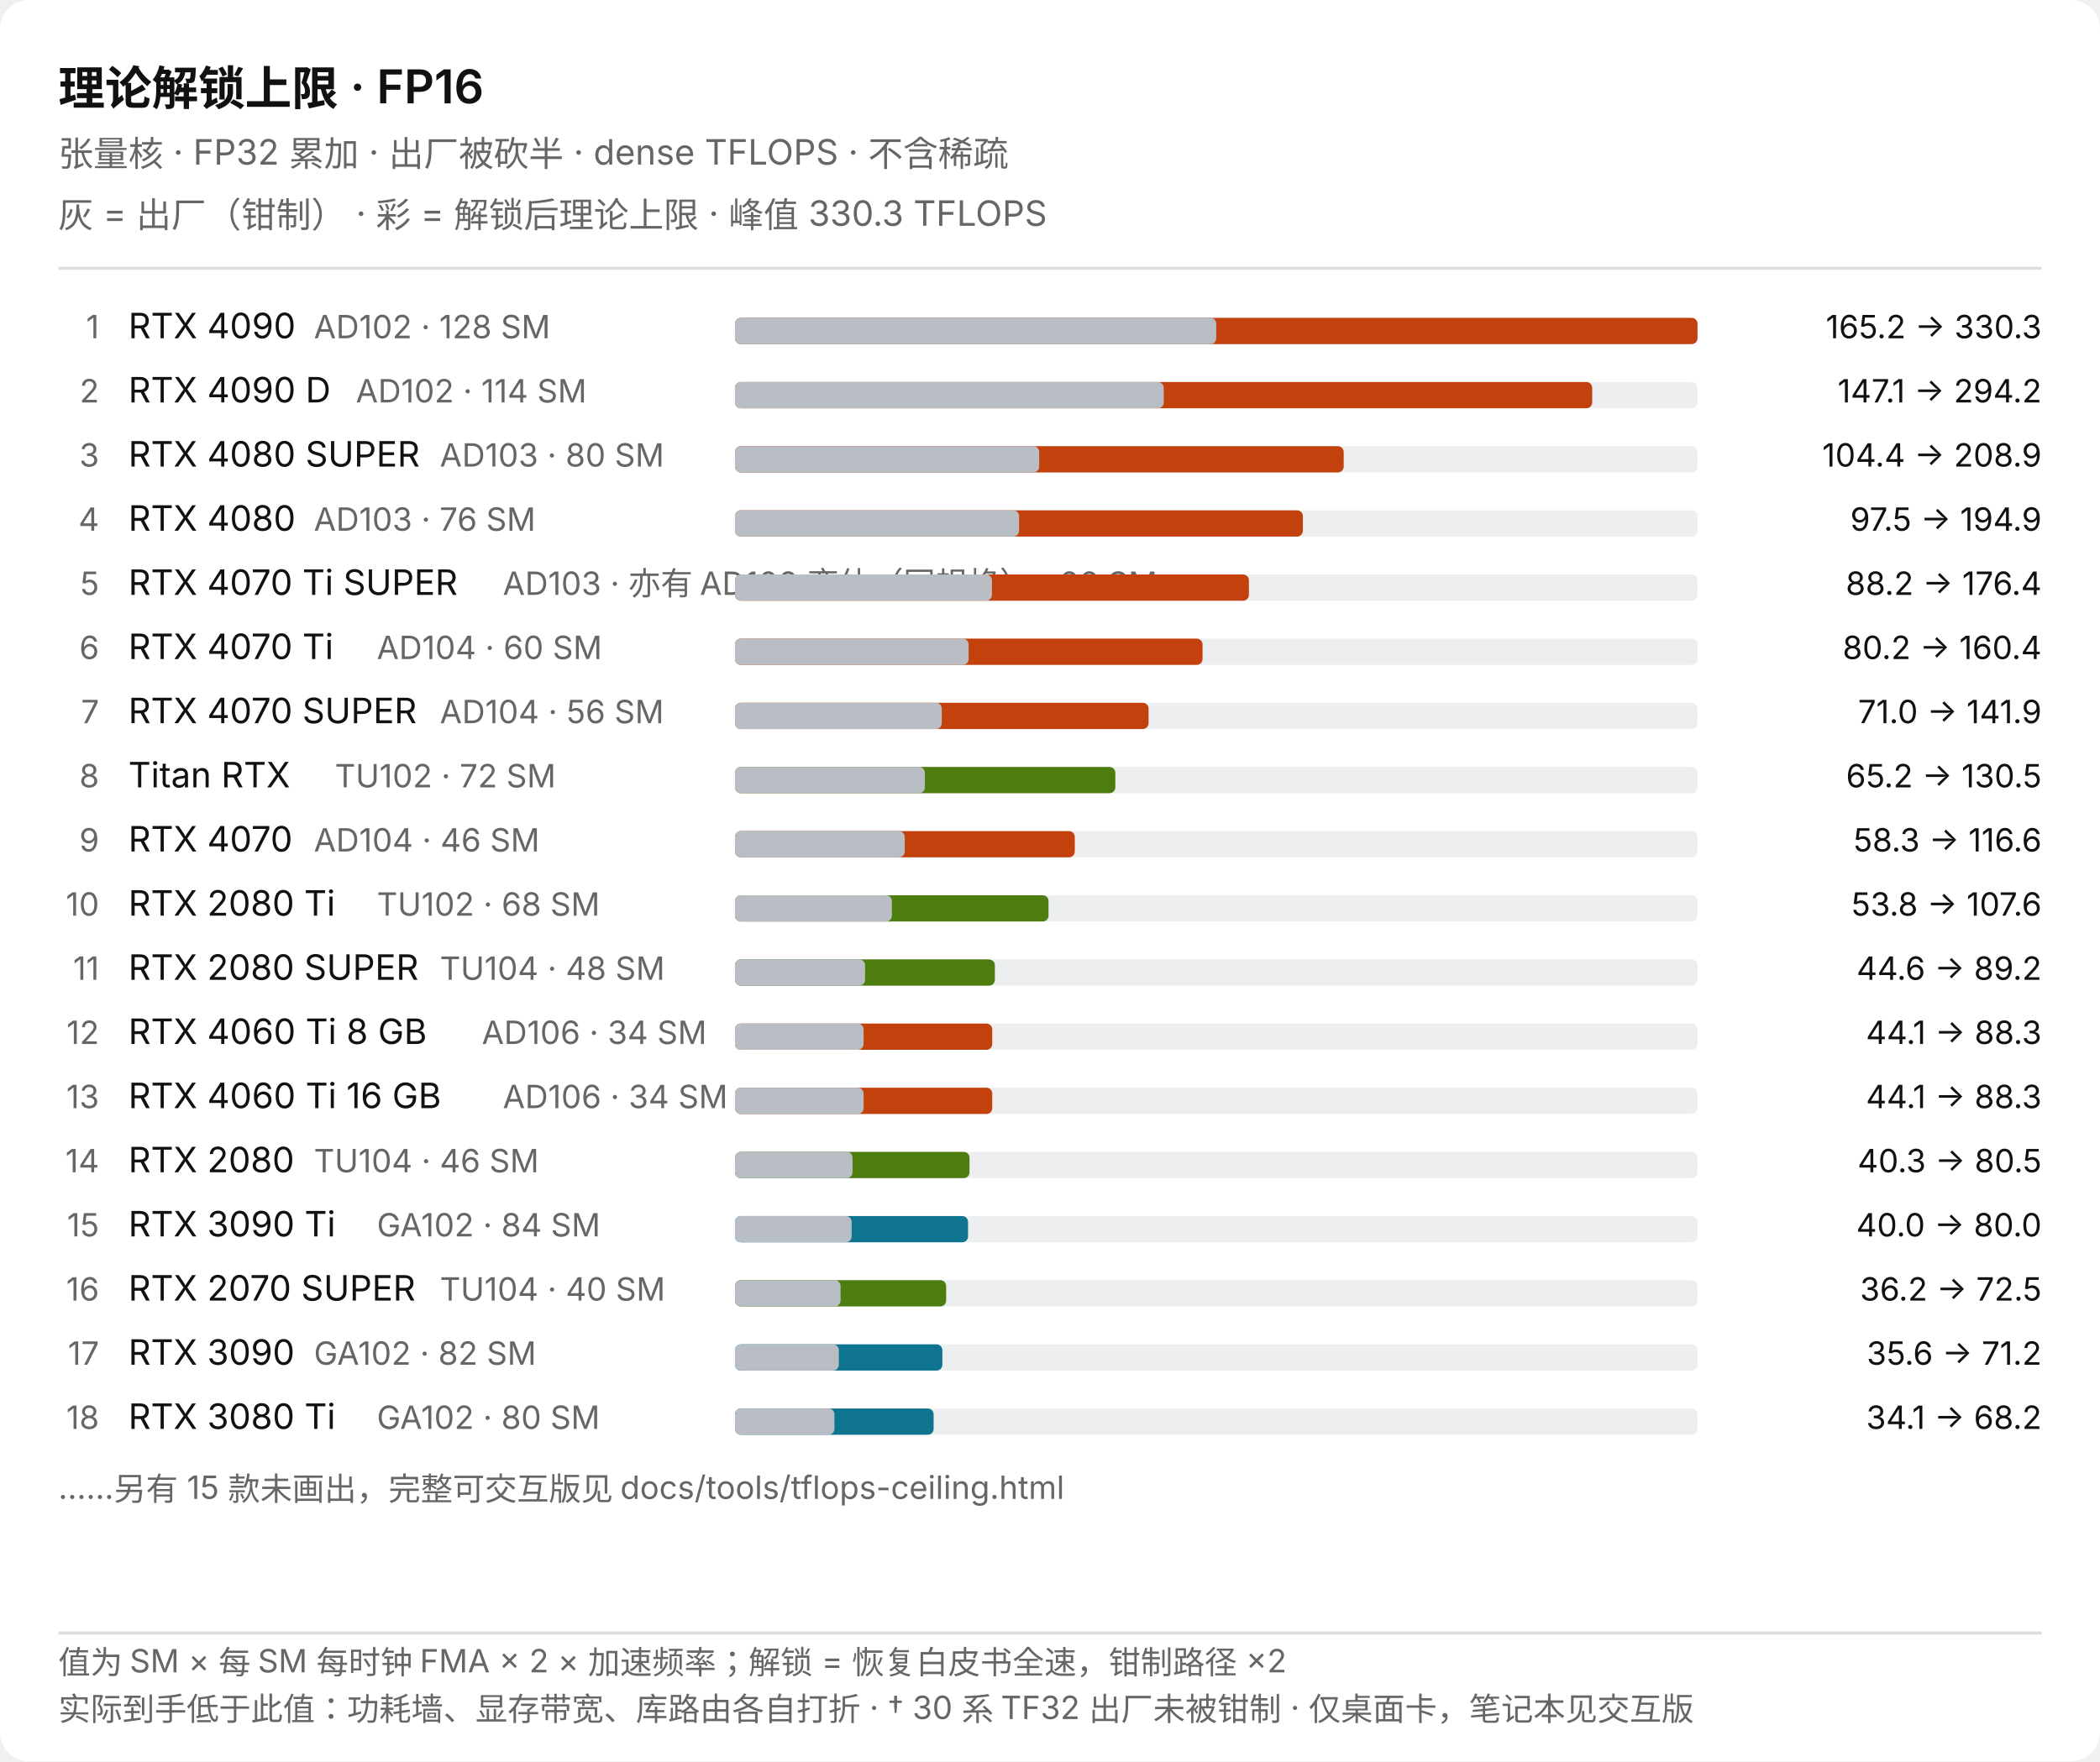
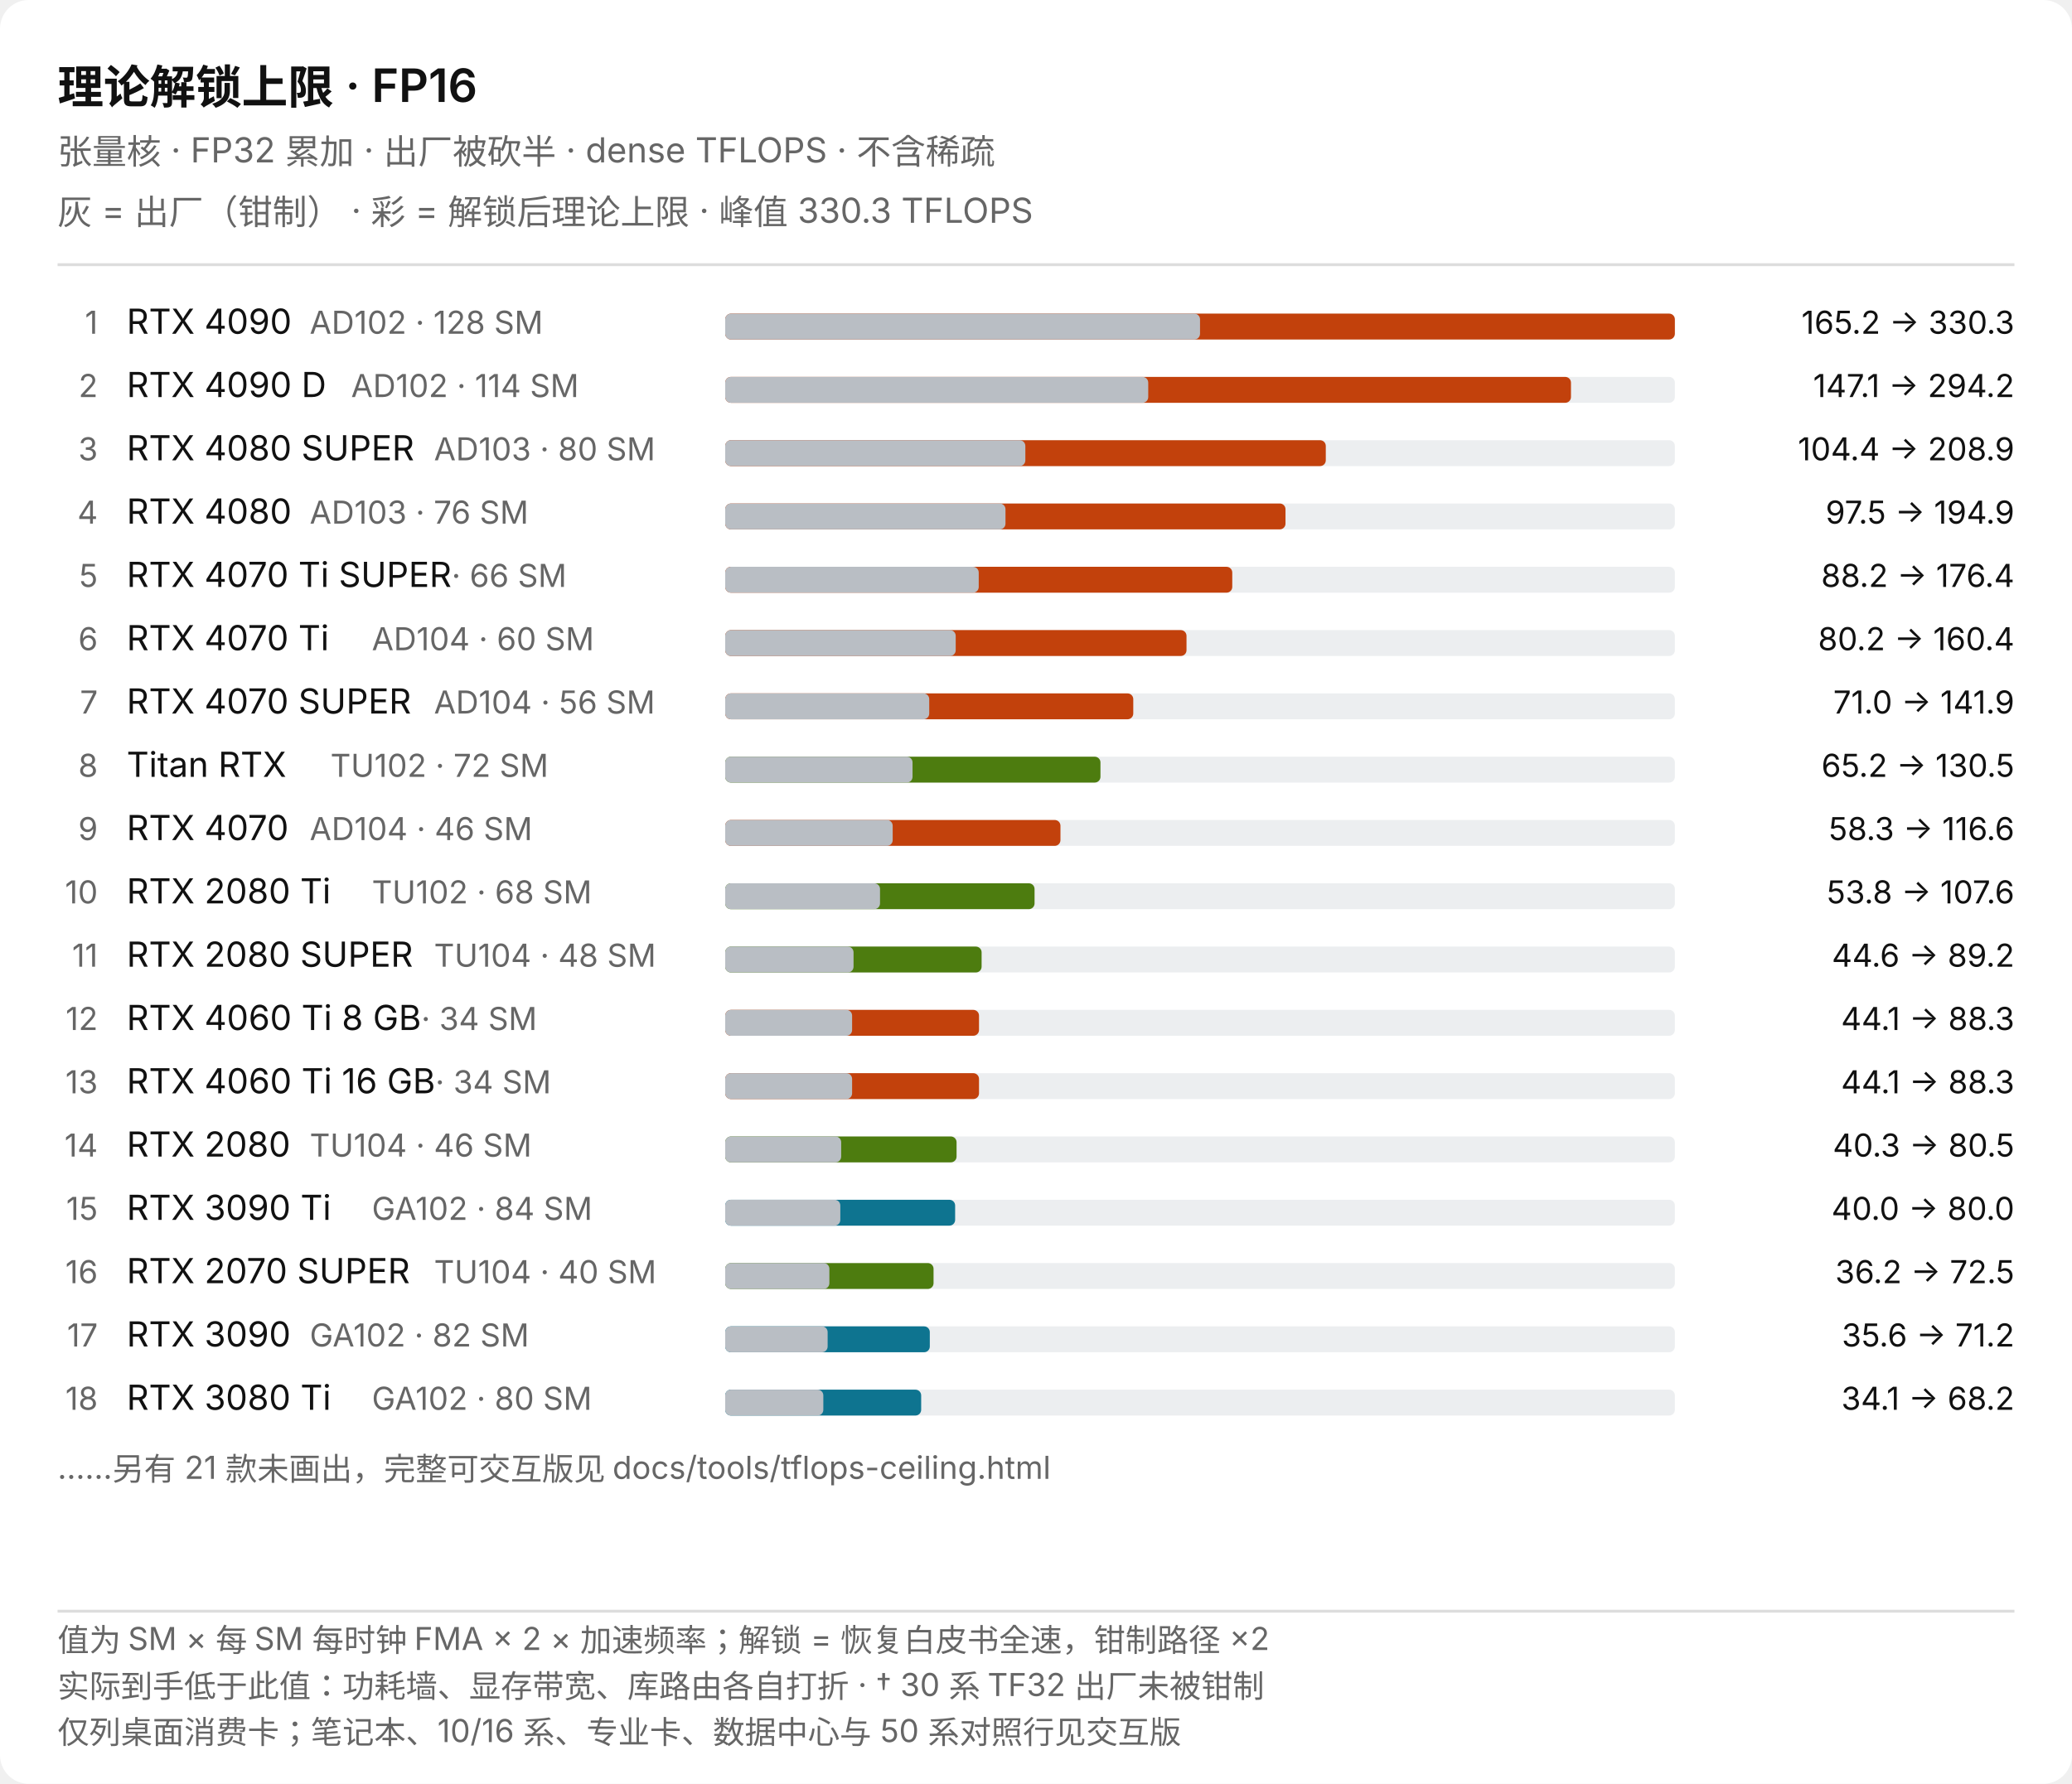
- <svg xmlns="http://www.w3.org/2000/svg" width="720" height="604" viewBox="0 0 720 604" role="img" aria-label="理论解锁上限天梯图 · FP16">
+ <svg xmlns="http://www.w3.org/2000/svg" width="720" height="620" viewBox="0 0 720 620" role="img" aria-label="理论解锁上限天梯图 · FP16">
  <style>
- .bg{fill:#fff}.fg{fill:#111}.mut{fill:#666}.brd{fill:none;stroke:#ddd}.trk{fill:#eceef0}.g20{fill:#4d7c0f}.g30{fill:#0e7490}.g40{fill:#c2410c}.lock{fill:#b9bec4}text{font-family:system-ui,-apple-system,'Segoe UI',sans-serif}@media (prefers-color-scheme:dark){.bg{fill:#111417}.fg{fill:#e6e8ea}.mut{fill:#9aa3ad}.brd{stroke:#333a42}.trk{fill:#232a31}.lock{fill:#5b636c}.g20{fill:#a3e635}.g30{fill:#22d3ee}.g40{fill:#fb923c}}
+ .bg{fill:#fff}.fg{fill:#111}.mut{fill:#666}.brd{fill:none;stroke:#ddd}.trk{fill:#eceef0}.g20{fill:#4d7c0f}.g30{fill:#0e7490}.g40{fill:#c2410c}.g10{fill:#92400e}.g16{fill:#d97706}.lock{fill:#b9bec4}text{font-family:system-ui,-apple-system,'Segoe UI',sans-serif}@media (prefers-color-scheme:dark){.bg{fill:#111417}.fg{fill:#e6e8ea}.mut{fill:#9aa3ad}.brd{stroke:#333a42}.trk{fill:#232a31}.lock{fill:#5b636c}.g20{fill:#a3e635}.g30{fill:#22d3ee}.g40{fill:#fb923c}.g10{fill:#92400e}.g16{fill:#d97706}}
</style>
-   <rect class="bg" width="720" height="604" rx="10" />
+   <rect class="bg" width="720" height="620" rx="10" />
  <text class="fg" x="20" y="36" font-size="16" font-weight="600">理论解锁上限 · FP16</text>
  <text class="mut" x="20" y="57" font-size="12">张量核 · FP32 累加 · 出厂被砍半 · dense TFLOPS · 不含稀疏</text>
  <text class="mut" x="20" y="78" font-size="12">灰 = 出厂（钳制） · 彩 = 解锁后理论上限 · 峰值 330.3 TFLOPS</text>
  <line class="brd" x1="20" y1="92" x2="700" y2="92" />
  <text class="mut" x="34" y="116" font-size="11" text-anchor="end">1</text>
  <text class="fg" x="44" y="116" font-size="12">RTX 4090</text>
  <text class="mut" x="44" y="116" font-size="11">
    <tspan x="107.6">AD102 · 128 SM</tspan>
  </text>
  <rect class="trk" x="252" y="109" width="330" height="9" rx="2" />
  <rect class="g40" x="252.0" y="109.0" width="330.0" height="9" rx="2" />
  <rect class="lock" x="252.0" y="109.0" width="165.0" height="9" rx="2" />
  <text class="fg" x="700" y="116" font-size="11" text-anchor="end">165.2 → 330.3</text>
  <text class="mut" x="34" y="138" font-size="11" text-anchor="end">2</text>
  <text class="fg" x="44" y="138" font-size="12">RTX 4090 D</text>
  <text class="mut" x="44" y="138" font-size="11">
    <tspan x="122.0">AD102 · 114 SM</tspan>
  </text>
  <rect class="trk" x="252" y="131" width="330" height="9" rx="2" />
  <rect class="g40" x="252.0" y="131.0" width="293.9" height="9" rx="2" />
  <rect class="lock" x="252.0" y="131.0" width="147.0" height="9" rx="2" />
  <text class="fg" x="700" y="138" font-size="11" text-anchor="end">147.1 → 294.2</text>
  <text class="mut" x="34" y="160" font-size="11" text-anchor="end">3</text>
  <text class="fg" x="44" y="160" font-size="12">RTX 4080 SUPER</text>
  <text class="mut" x="44" y="160" font-size="11">
    <tspan x="150.8">AD103 · 80 SM</tspan>
  </text>
  <rect class="trk" x="252" y="153" width="330" height="9" rx="2" />
  <rect class="g40" x="252.0" y="153.0" width="208.7" height="9" rx="2" />
  <rect class="lock" x="252.0" y="153.0" width="104.3" height="9" rx="2" />
  <text class="fg" x="700" y="160" font-size="11" text-anchor="end">104.4 → 208.9</text>
  <text class="mut" x="34" y="182" font-size="11" text-anchor="end">4</text>
  <text class="fg" x="44" y="182" font-size="12">RTX 4080</text>
  <text class="mut" x="44" y="182" font-size="11">
    <tspan x="107.6">AD103 · 76 SM</tspan>
  </text>
  <rect class="trk" x="252" y="175" width="330" height="9" rx="2" />
  <rect class="g40" x="252.0" y="175.0" width="194.7" height="9" rx="2" />
  <rect class="lock" x="252.0" y="175.0" width="97.4" height="9" rx="2" />
  <text class="fg" x="700" y="182" font-size="11" text-anchor="end">97.5 → 194.9</text>
  <text class="mut" x="34" y="204" font-size="11" text-anchor="end">5</text>
-   <text class="fg" x="44" y="204" font-size="12">RTX 4070 Ti SUPER</text>
-   <text class="mut" x="44" y="204" font-size="11">
-     <tspan x="172.4">AD103 · 亦有 AD102 变体（同规格） · 66 SM</tspan>
+   <text class="fg" x="44" y="204" font-size="12">RTX 4070 Ti SUPER<tspan class="mut" font-size="11"> · 66 SM</tspan>
  </text>
  <rect class="trk" x="252" y="197" width="330" height="9" rx="2" />
  <rect class="g40" x="252.0" y="197.0" width="176.2" height="9" rx="2" />
  <rect class="lock" x="252.0" y="197.0" width="88.1" height="9" rx="2" />
  <text class="fg" x="700" y="204" font-size="11" text-anchor="end">88.2 → 176.4</text>
  <text class="mut" x="34" y="226" font-size="11" text-anchor="end">6</text>
  <text class="fg" x="44" y="226" font-size="12">RTX 4070 Ti</text>
  <text class="mut" x="44" y="226" font-size="11">
    <tspan x="129.2">AD104 · 60 SM</tspan>
  </text>
  <rect class="trk" x="252" y="219" width="330" height="9" rx="2" />
  <rect class="g40" x="252.0" y="219.0" width="160.3" height="9" rx="2" />
  <rect class="lock" x="252.0" y="219.0" width="80.1" height="9" rx="2" />
  <text class="fg" x="700" y="226" font-size="11" text-anchor="end">80.2 → 160.4</text>
  <text class="mut" x="34" y="248" font-size="11" text-anchor="end">7</text>
  <text class="fg" x="44" y="248" font-size="12">RTX 4070 SUPER</text>
  <text class="mut" x="44" y="248" font-size="11">
    <tspan x="150.8">AD104 · 56 SM</tspan>
  </text>
  <rect class="trk" x="252" y="241" width="330" height="9" rx="2" />
  <rect class="g40" x="252.0" y="241.0" width="141.8" height="9" rx="2" />
  <rect class="lock" x="252.0" y="241.0" width="70.9" height="9" rx="2" />
  <text class="fg" x="700" y="248" font-size="11" text-anchor="end">71.0 → 141.9</text>
  <text class="mut" x="34" y="270" font-size="11" text-anchor="end">8</text>
  <text class="fg" x="44" y="270" font-size="12">Titan RTX</text>
  <text class="mut" x="44" y="270" font-size="11">
    <tspan x="114.8">TU102 · 72 SM</tspan>
  </text>
  <rect class="trk" x="252" y="263" width="330" height="9" rx="2" />
  <rect class="g20" x="252.0" y="263.0" width="130.4" height="9" rx="2" />
  <rect class="lock" x="252.0" y="263.0" width="65.1" height="9" rx="2" />
  <text class="fg" x="700" y="270" font-size="11" text-anchor="end">65.2 → 130.5</text>
  <text class="mut" x="34" y="292" font-size="11" text-anchor="end">9</text>
  <text class="fg" x="44" y="292" font-size="12">RTX 4070</text>
  <text class="mut" x="44" y="292" font-size="11">
    <tspan x="107.6">AD104 · 46 SM</tspan>
  </text>
  <rect class="trk" x="252" y="285" width="330" height="9" rx="2" />
  <rect class="g40" x="252.0" y="285.0" width="116.5" height="9" rx="2" />
  <rect class="lock" x="252.0" y="285.0" width="58.2" height="9" rx="2" />
  <text class="fg" x="700" y="292" font-size="11" text-anchor="end">58.3 → 116.6</text>
  <text class="mut" x="34" y="314" font-size="11" text-anchor="end">10</text>
  <text class="fg" x="44" y="314" font-size="12">RTX 2080 Ti</text>
  <text class="mut" x="44" y="314" font-size="11">
    <tspan x="129.2">TU102 · 68 SM</tspan>
  </text>
  <rect class="trk" x="252" y="307" width="330" height="9" rx="2" />
  <rect class="g20" x="252.0" y="307.0" width="107.5" height="9" rx="2" />
  <rect class="lock" x="252.0" y="307.0" width="53.8" height="9" rx="2" />
  <text class="fg" x="700" y="314" font-size="11" text-anchor="end">53.8 → 107.6</text>
  <text class="mut" x="34" y="336" font-size="11" text-anchor="end">11</text>
  <text class="fg" x="44" y="336" font-size="12">RTX 2080 SUPER</text>
  <text class="mut" x="44" y="336" font-size="11">
    <tspan x="150.8">TU104 · 48 SM</tspan>
  </text>
  <rect class="trk" x="252" y="329" width="330" height="9" rx="2" />
  <rect class="g20" x="252.0" y="329.0" width="89.1" height="9" rx="2" />
  <rect class="lock" x="252.0" y="329.0" width="44.6" height="9" rx="2" />
  <text class="fg" x="700" y="336" font-size="11" text-anchor="end">44.6 → 89.2</text>
  <text class="mut" x="34" y="358" font-size="11" text-anchor="end">12</text>
-   <text class="fg" x="44" y="358" font-size="12">RTX 4060 Ti 8 GB</text>
-   <text class="mut" x="44" y="358" font-size="11">
-     <tspan x="165.2">AD106 · 34 SM</tspan>
+   <text class="fg" x="44" y="358" font-size="12">RTX 4060 Ti 8 GB<tspan class="mut" font-size="11"> · 34 SM</tspan>
  </text>
  <rect class="trk" x="252" y="351" width="330" height="9" rx="2" />
  <rect class="g40" x="252.0" y="351.0" width="88.2" height="9" rx="2" />
  <rect class="lock" x="252.0" y="351.0" width="44.1" height="9" rx="2" />
  <text class="fg" x="700" y="358" font-size="11" text-anchor="end">44.1 → 88.3</text>
  <text class="mut" x="34" y="380" font-size="11" text-anchor="end">13</text>
-   <text class="fg" x="44" y="380" font-size="12">RTX 4060 Ti 16 GB</text>
-   <text class="mut" x="44" y="380" font-size="11">
-     <tspan x="172.4">AD106 · 34 SM</tspan>
+   <text class="fg" x="44" y="380" font-size="12">RTX 4060 Ti 16 GB<tspan class="mut" font-size="11"> · 34 SM</tspan>
  </text>
  <rect class="trk" x="252" y="373" width="330" height="9" rx="2" />
  <rect class="g40" x="252.0" y="373.0" width="88.2" height="9" rx="2" />
  <rect class="lock" x="252.0" y="373.0" width="44.1" height="9" rx="2" />
  <text class="fg" x="700" y="380" font-size="11" text-anchor="end">44.1 → 88.3</text>
  <text class="mut" x="34" y="402" font-size="11" text-anchor="end">14</text>
  <text class="fg" x="44" y="402" font-size="12">RTX 2080</text>
  <text class="mut" x="44" y="402" font-size="11">
    <tspan x="107.6">TU104 · 46 SM</tspan>
  </text>
  <rect class="trk" x="252" y="395" width="330" height="9" rx="2" />
  <rect class="g20" x="252.0" y="395.0" width="80.4" height="9" rx="2" />
  <rect class="lock" x="252.0" y="395.0" width="40.3" height="9" rx="2" />
  <text class="fg" x="700" y="402" font-size="11" text-anchor="end">40.3 → 80.5</text>
  <text class="mut" x="34" y="424" font-size="11" text-anchor="end">15</text>
  <text class="fg" x="44" y="424" font-size="12">RTX 3090 Ti</text>
  <text class="mut" x="44" y="424" font-size="11">
    <tspan x="129.2">GA102 · 84 SM</tspan>
  </text>
  <rect class="trk" x="252" y="417" width="330" height="9" rx="2" />
  <rect class="g30" x="252.0" y="417.0" width="79.9" height="9" rx="2" />
  <rect class="lock" x="252.0" y="417.0" width="40.0" height="9" rx="2" />
  <text class="fg" x="700" y="424" font-size="11" text-anchor="end">40.0 → 80.0</text>
  <text class="mut" x="34" y="446" font-size="11" text-anchor="end">16</text>
  <text class="fg" x="44" y="446" font-size="12">RTX 2070 SUPER</text>
  <text class="mut" x="44" y="446" font-size="11">
    <tspan x="150.8">TU104 · 40 SM</tspan>
  </text>
  <rect class="trk" x="252" y="439" width="330" height="9" rx="2" />
  <rect class="g20" x="252.0" y="439.0" width="72.4" height="9" rx="2" />
  <rect class="lock" x="252.0" y="439.0" width="36.2" height="9" rx="2" />
  <text class="fg" x="700" y="446" font-size="11" text-anchor="end">36.2 → 72.5</text>
  <text class="mut" x="34" y="468" font-size="11" text-anchor="end">17</text>
  <text class="fg" x="44" y="468" font-size="12">RTX 3090</text>
  <text class="mut" x="44" y="468" font-size="11">
    <tspan x="107.6">GA102 · 82 SM</tspan>
  </text>
  <rect class="trk" x="252" y="461" width="330" height="9" rx="2" />
  <rect class="g30" x="252.0" y="461.0" width="71.1" height="9" rx="2" />
  <rect class="lock" x="252.0" y="461.0" width="35.6" height="9" rx="2" />
  <text class="fg" x="700" y="468" font-size="11" text-anchor="end">35.6 → 71.2</text>
  <text class="mut" x="34" y="490" font-size="11" text-anchor="end">18</text>
  <text class="fg" x="44" y="490" font-size="12">RTX 3080 Ti</text>
  <text class="mut" x="44" y="490" font-size="11">
    <tspan x="129.2">GA102 · 80 SM</tspan>
  </text>
  <rect class="trk" x="252" y="483" width="330" height="9" rx="2" />
  <rect class="g30" x="252.0" y="483.0" width="68.1" height="9" rx="2" />
  <rect class="lock" x="252.0" y="483.0" width="34.1" height="9" rx="2" />
  <text class="fg" x="700" y="490" font-size="11" text-anchor="end">34.1 → 68.2</text>
-   <text class="mut" x="20" y="514" font-size="11">……另有 15 款未画出，完整可交互版见 docs/tools/tflops-ceiling.html</text>
+   <text class="mut" x="20" y="514" font-size="11">……另有 21 款未画出，完整可交互版见 docs/tools/tflops-ceiling.html</text>
  <line class="brd" x1="20" y1="560" x2="700" y2="560" />
  <text class="mut" x="20" y="574" font-size="11">值为 SM × 每 SM 每时钟 FMA × 2 × 加速频率；解锁 = 恢复白皮书全速，钳制路径 ×2</text>
-   <text class="mut" x="20" y="590" font-size="11">实际到手低于此值：功耗墙、显存带宽、库路由各自打折 · † 30 系 TF32 出厂未被钳制 · 仅桌面卡，笔记本见交互版</text>
+   <text class="mut" x="20" y="590" font-size="11">实际到手低于此值：功耗墙、显存带宽、库路由各自打折 · † 30 系 TF32 出厂未被钳制</text>
+   <text class="mut" x="20" y="606" font-size="11">仅列桌面消费卡；笔记本、10/16 系、专业卡、数据中心与 50 系对照行见交互版</text>
</svg>
